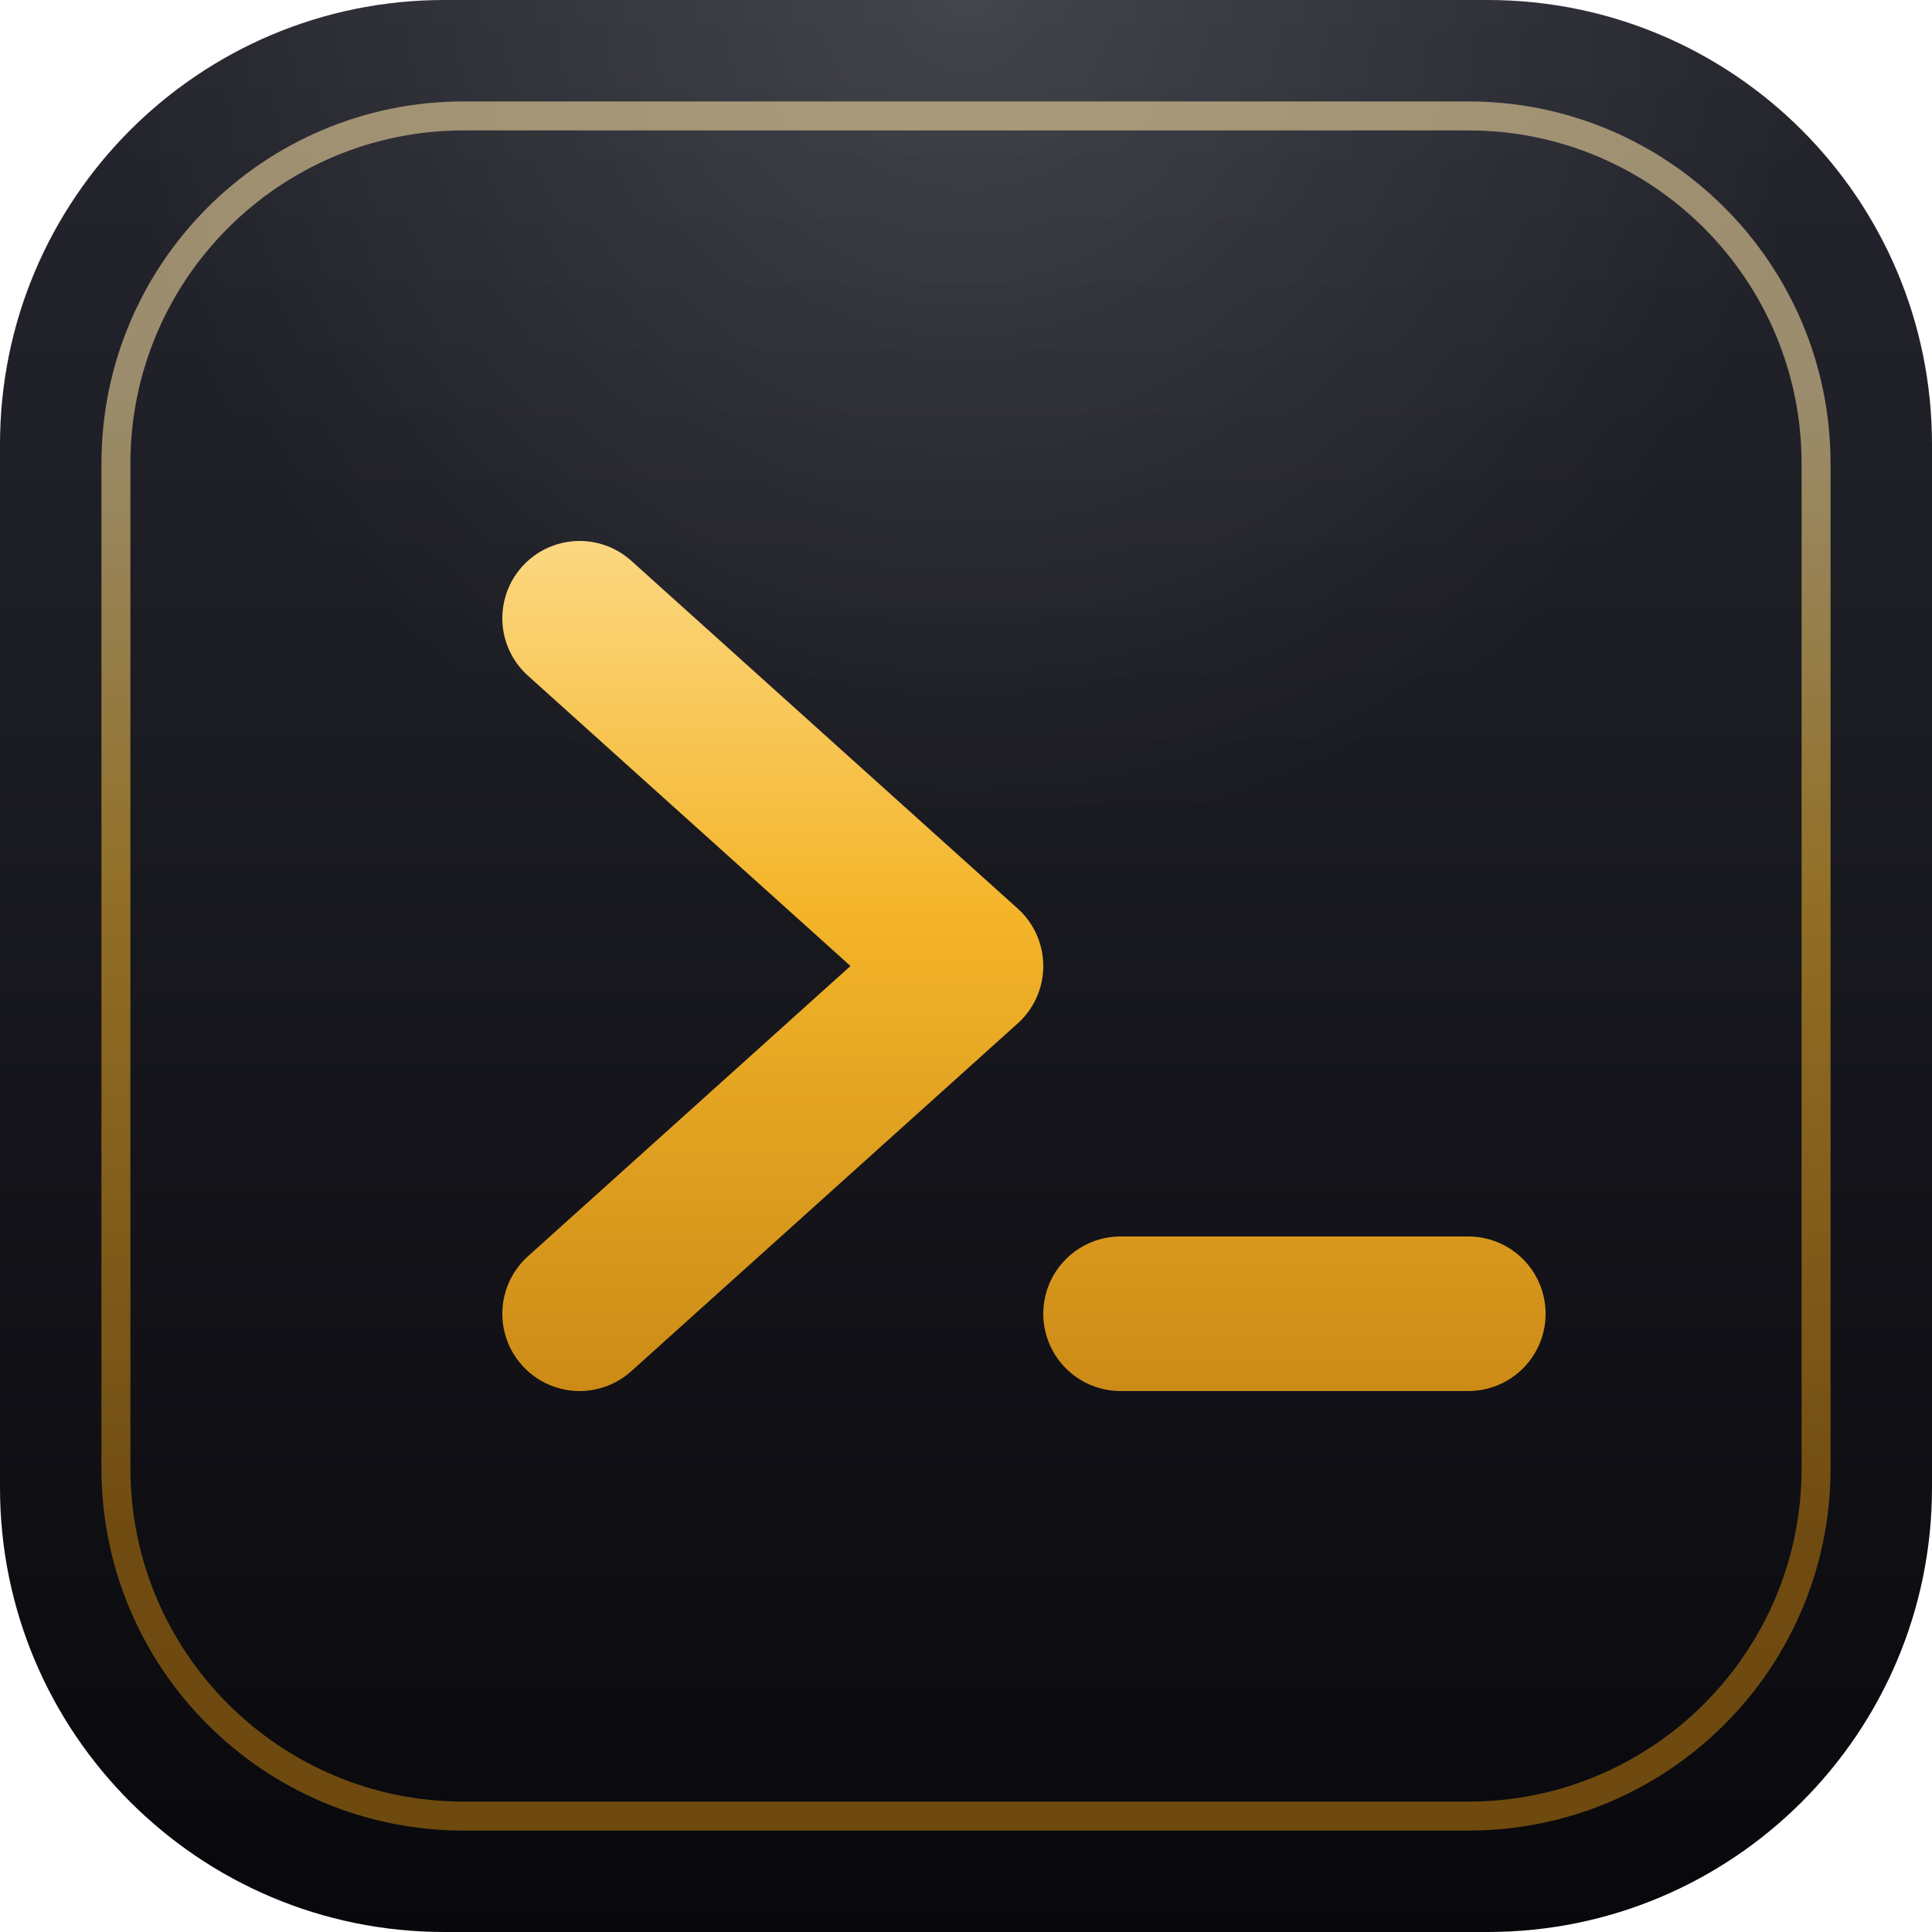
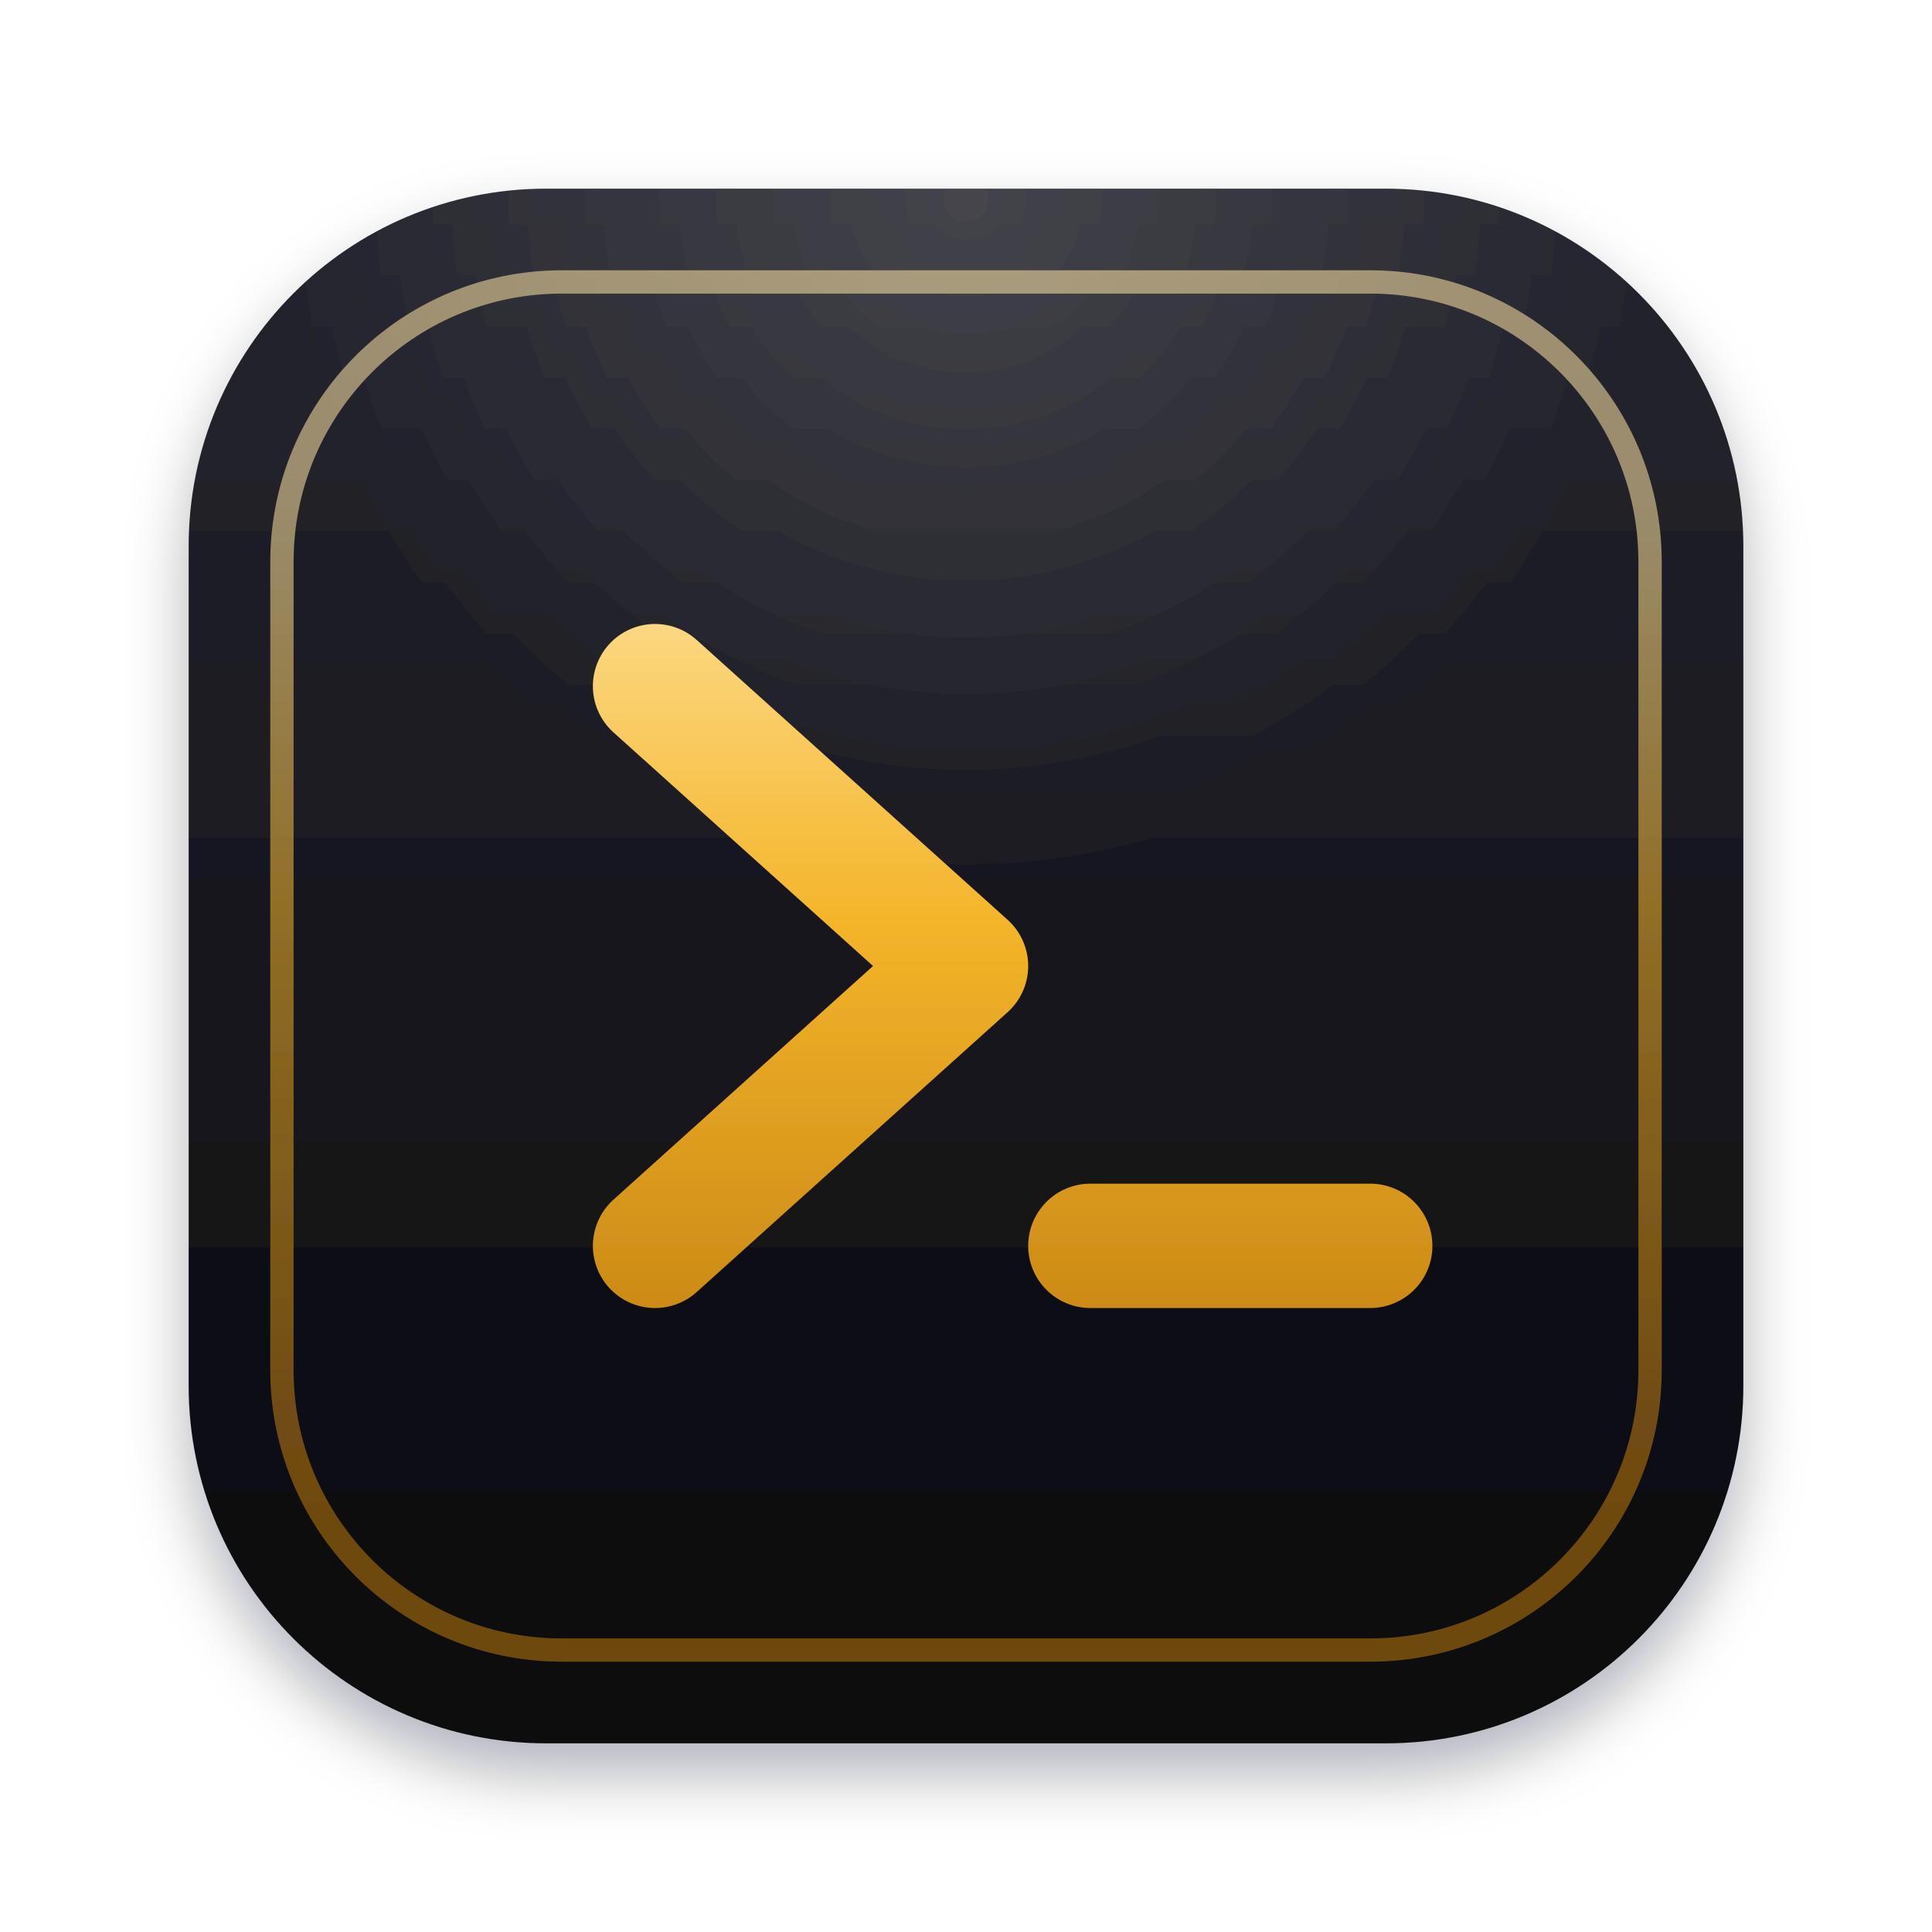
<svg xmlns="http://www.w3.org/2000/svg" width="1024" height="1024" viewBox="0 0 100 100">
  <defs>
    <linearGradient id="blk" x1="0" y1="0" x2="0" y2="1">
      <stop offset="0" stop-color="#26262f" />
      <stop offset="1" stop-color="#08080c" />
    </linearGradient>
    <linearGradient id="gold" gradientUnits="userSpaceOnUse" x1="0" y1="20" x2="0" y2="80">
      <stop offset="0" stop-color="#ffe6a6" />
      <stop offset="45%" stop-color="#f4b52a" />
      <stop offset="100%" stop-color="#bf7d10" />
    </linearGradient>
    <radialGradient id="gloss" cx="50%" cy="0%" r="80%">
      <stop offset="0" stop-color="#fff" stop-opacity=".14" />
      <stop offset="55%" stop-color="#fff" stop-opacity="0" />
    </radialGradient>
+     <filter id="shadow" x="-20%" y="-20%" width="140%" height="140%">
+       <feDropShadow dx="0" dy="1.6" stdDeviation="1.6" flood-color="#0B1020" flood-opacity="0.30" />
+     </filter>
  </defs>
-   <rect width="100" height="100" rx="23" fill="url(#blk)" />
-   <rect width="100" height="100" rx="23" fill="url(#gloss)" />
-   <rect x="6" y="6" width="88" height="88" rx="18" fill="none" stroke="url(#gold)" stroke-width="1.5" opacity=".55" />
-   <g fill="none" stroke="url(#gold)" stroke-width="8" stroke-linecap="round" stroke-linejoin="round">
-     <polyline points="30,32 50,50 30,68" />
-     <line x1="58" y1="68" x2="76" y2="68" />
+   <g filter="url(#shadow)">
+     <g transform="translate(9.765 9.765) scale(0.8047)">
+       <rect width="100" height="100" rx="23" fill="url(#blk)" />
+       <rect width="100" height="100" rx="23" fill="url(#gloss)" />
+       <rect x="6" y="6" width="88" height="88" rx="18" fill="none" stroke="url(#gold)" stroke-width="1.5" opacity=".55" />
+       <g fill="none" stroke="url(#gold)" stroke-width="8" stroke-linecap="round" stroke-linejoin="round">
+         <polyline points="30,32 50,50 30,68" />
+         <line x1="58" y1="68" x2="76" y2="68" />
+       </g>
+     </g>
  </g>
</svg>
